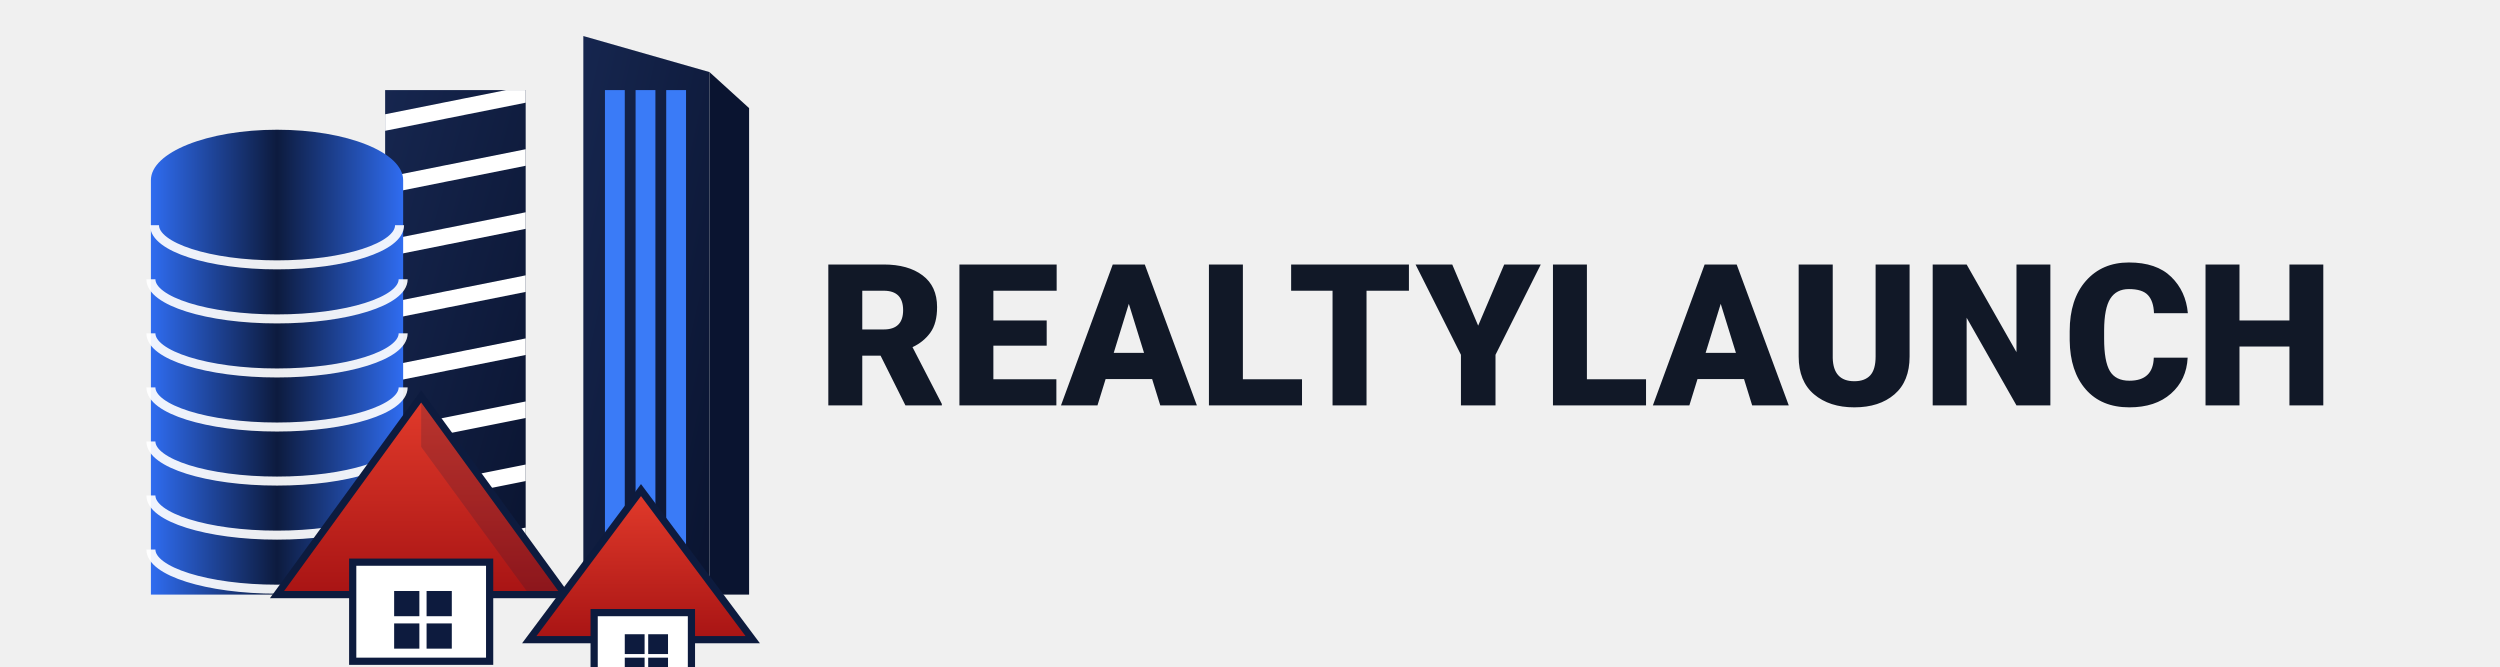
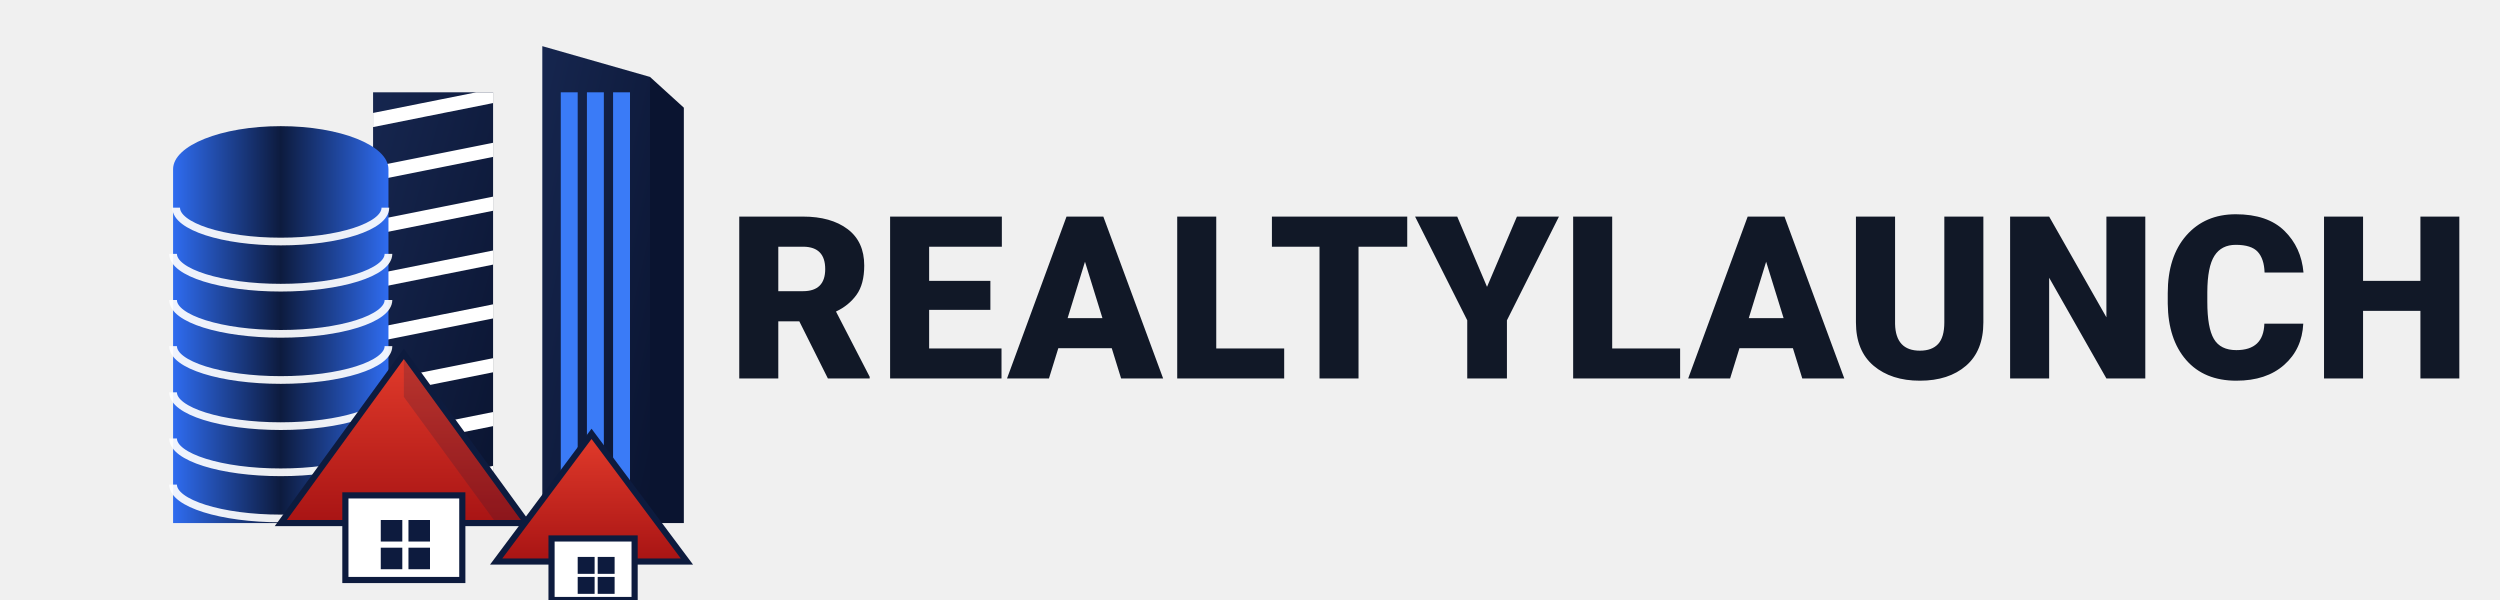
- <svg xmlns="http://www.w3.org/2000/svg" width="360" height="96" viewBox="60 100 1340 370" role="img" aria-label="RealtyLaunch">
+ <svg xmlns="http://www.w3.org/2000/svg" width="400" height="96" viewBox="60 90 1520 390" role="img" aria-label="RealtyLaunch">
  <defs>
    <linearGradient id="navy" x1="0" y1="0" x2="1" y2="1">
      <stop offset="0" stop-color="#16264f" />
      <stop offset="1" stop-color="#0a1430" />
    </linearGradient>
    <linearGradient id="cyl" x1="0" y1="0" x2="1" y2="0">
      <stop offset="0" stop-color="#2f6cf0" />
      <stop offset="0.5" stop-color="#0d1b3e" />
      <stop offset="1" stop-color="#2f6cf0" />
    </linearGradient>
    <linearGradient id="roof" x1="0" y1="0" x2="0" y2="1">
      <stop offset="0" stop-color="#e23b2b" />
      <stop offset="1" stop-color="#a81414" />
    </linearGradient>
    <clipPath id="bClip">
      <rect x="250" y="150" width="78" height="280" />
    </clipPath>
  </defs>
  <g id="logo-icon">
    <polygon points="360,120 430,140 430,430 360,430" fill="url(#navy)" />
    <g fill="#3a7bf7">
      <rect x="372" y="150" width="11" height="270" />
      <rect x="389" y="150" width="11" height="270" />
      <rect x="406" y="150" width="11" height="265" />
    </g>
    <polygon points="430,140 452,160 452,430 430,430" fill="#0a1430" />
    <rect x="250" y="150" width="78" height="280" fill="url(#navy)" />
    <g clip-path="url(#bClip)" stroke="#ffffff" stroke-width="9">
      <line x1="240" y1="170" x2="340" y2="150" />
      <line x1="240" y1="205" x2="340" y2="185" />
      <line x1="240" y1="240" x2="340" y2="220" />
      <line x1="240" y1="275" x2="340" y2="255" />
      <line x1="240" y1="310" x2="340" y2="290" />
      <line x1="240" y1="345" x2="340" y2="325" />
      <line x1="240" y1="380" x2="340" y2="360" />
      <line x1="240" y1="415" x2="340" y2="395" />
    </g>
    <path d="M120 200 a70 28 0 0 1 140 0 V430 H120 Z" fill="url(#cyl)" />
    <g stroke="#ffffff" stroke-width="5" fill="none" opacity="0.92">
      <path d="M122 225 a68 22 0 0 0 136 0" />
      <path d="M120 255 a70 22 0 0 0 140 0" />
      <path d="M120 285 a70 22 0 0 0 140 0" />
      <path d="M120 315 a70 22 0 0 0 140 0" />
      <path d="M120 345 a70 22 0 0 0 140 0" />
      <path d="M120 375 a70 22 0 0 0 140 0" />
      <path d="M120 405 a70 22 0 0 0 140 0" />
    </g>
    <polygon points="190,430 270,320 350,430" fill="url(#roof)" stroke="#0d1b3e" stroke-width="4" />
    <polygon points="270,320 350,430 330,430 270,348" fill="#0d1b3e" opacity="0.18" />
    <rect x="232" y="412" width="76" height="55" fill="#ffffff" stroke="#0d1b3e" stroke-width="4" />
    <g fill="#0d1b3e">
      <rect x="255" y="428" width="14" height="14" />
      <rect x="273" y="428" width="14" height="14" />
      <rect x="255" y="446" width="14" height="14" />
      <rect x="273" y="446" width="14" height="14" />
    </g>
    <polygon points="330,455 392,372 454,455" fill="url(#roof)" stroke="#0d1b3e" stroke-width="4" />
    <rect x="366" y="440" width="54" height="40" fill="#ffffff" stroke="#0d1b3e" stroke-width="4" />
    <g fill="#0d1b3e">
      <rect x="383" y="452" width="11" height="11" />
      <rect x="396" y="452" width="11" height="11" />
      <rect x="383" y="465" width="11" height="11" />
      <rect x="396" y="465" width="11" height="11" />
    </g>
  </g>
-   <text x="490" y="325" font-family="'Plus Jakarta Sans', system-ui, -apple-system, BlinkMacSystemFont, 'Segoe UI', Roboto, sans-serif" font-size="110" font-weight="900" letter-spacing="1" fill="#111827">REALTYLAUNCH</text>
+   <text x="480" y="336" font-family="'Plus Jakarta Sans', system-ui, -apple-system, BlinkMacSystemFont, 'Segoe UI', Roboto, sans-serif" font-size="148" font-weight="900" letter-spacing="1.5" fill="#111827">REALTYLAUNCH</text>
</svg>
